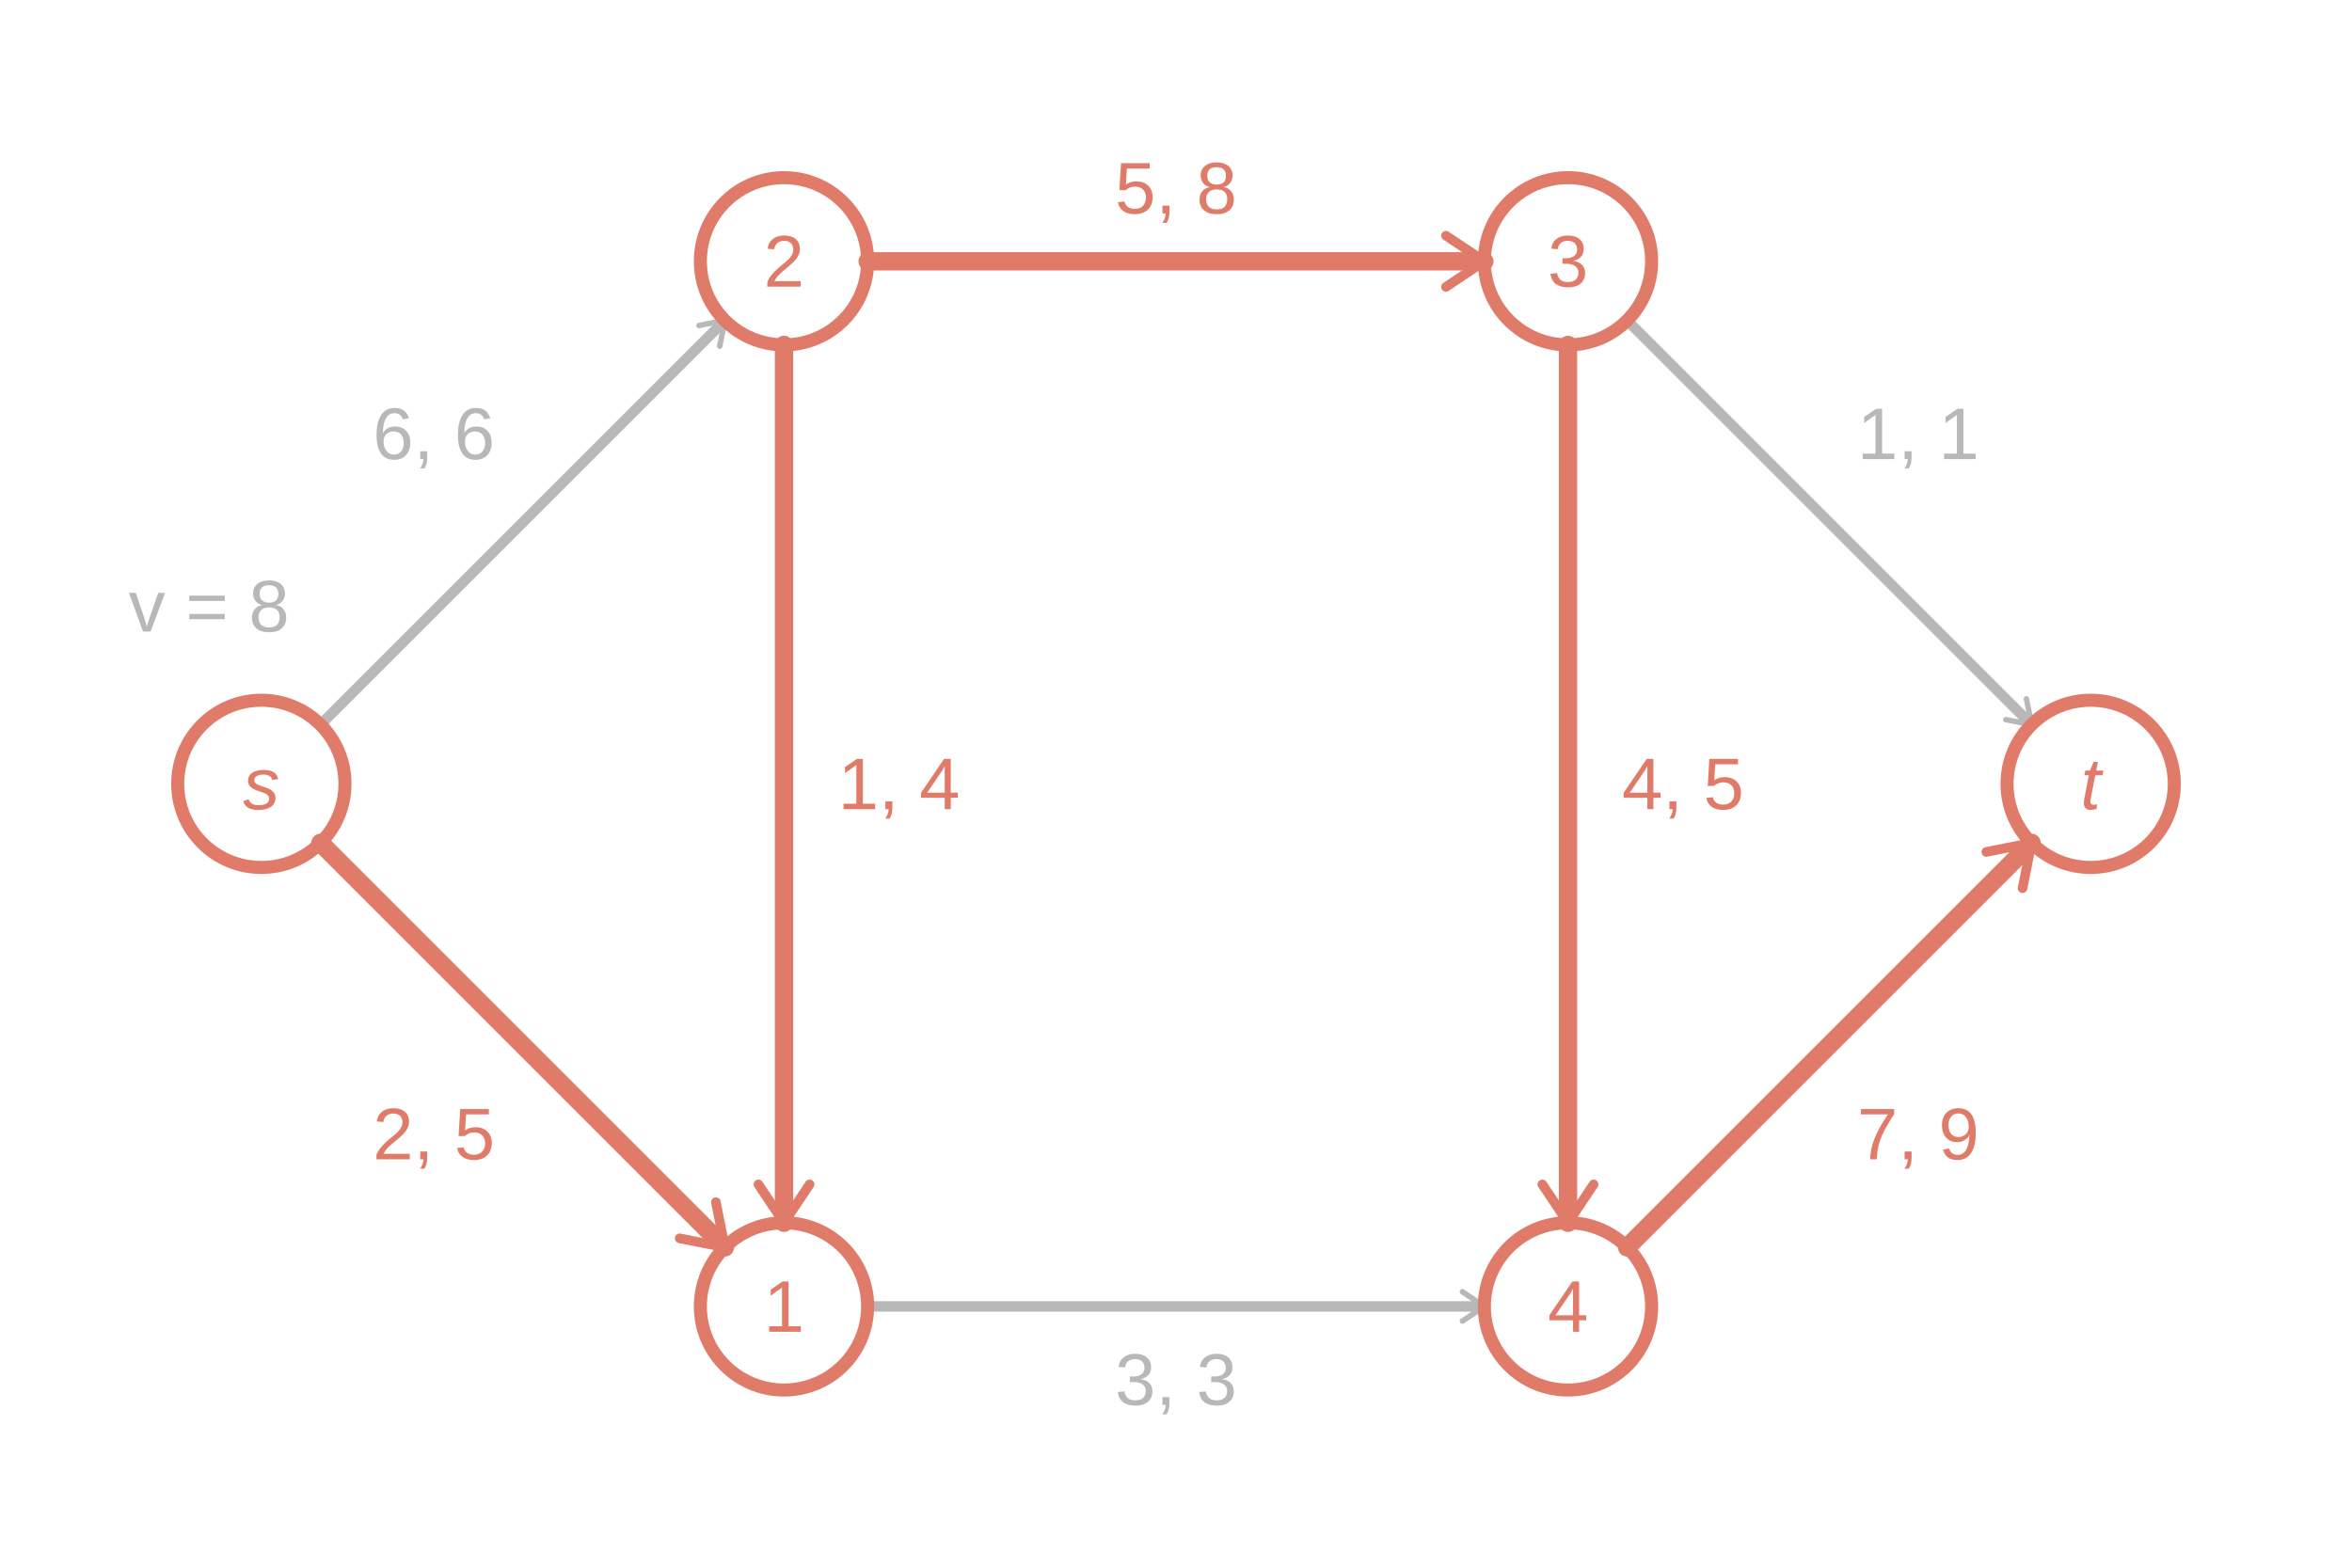
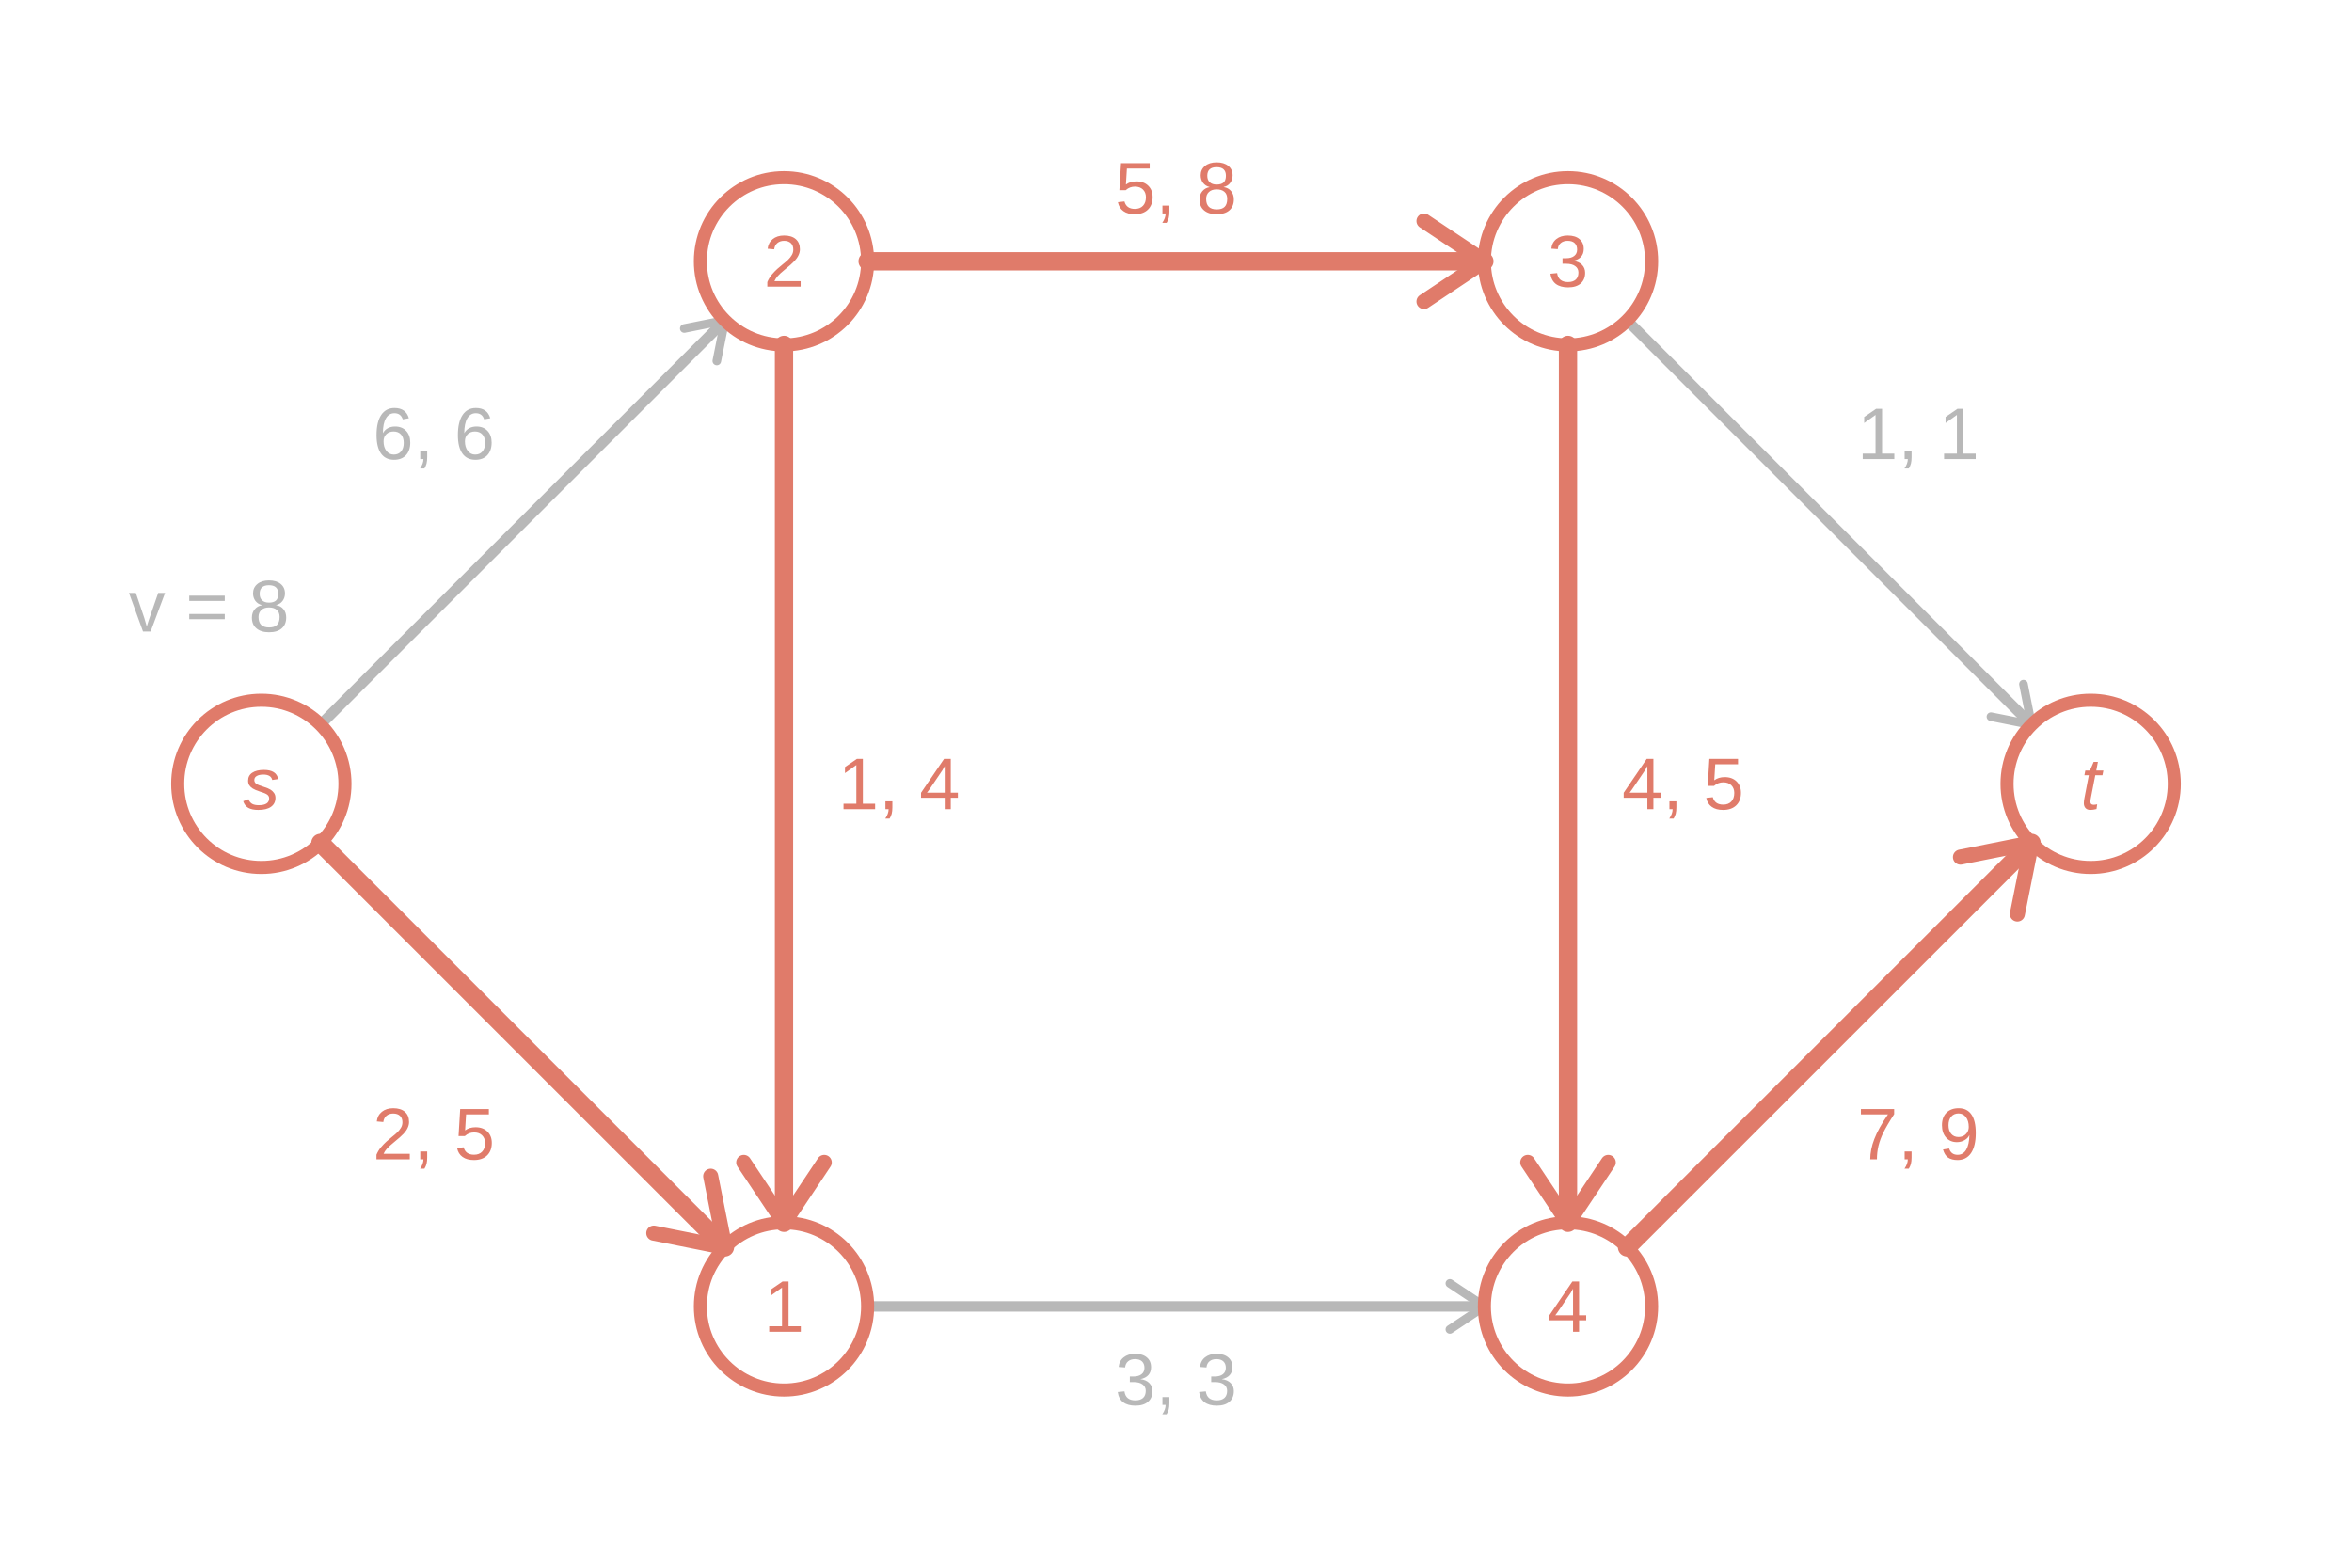
<svg xmlns="http://www.w3.org/2000/svg" width="450" height="300" viewBox="0 0 450 300">
  <style> text{font-family:"Helvetica Neue",Arial,sans-serif;fill:#b8b8b8;text-anchor:middle;dominant-baseline:central} .t{font-size:14px} .ti{font-size:14px;font-style:italic} .th{font-size:14px;font-weight:500} </style>
  <defs>
-     <marker id="arrow" viewBox="0 0 10 10" refX="8" refY="5" markerWidth="3.5" markerHeight="3.5" orient="auto-start-reverse">
+     <marker id="arrow" viewBox="0 0 10 10" refX="8" refY="5" markerWidth="5.5" markerHeight="5.5" orient="auto-start-reverse">
      <path d="M2 1L8 5L2 9" fill="none" stroke="#b8b8b8" stroke-width="1.5" stroke-linecap="round" stroke-linejoin="round" />
    </marker>
-     <marker id="arrowr" viewBox="0 0 10 10" refX="8" refY="5" markerWidth="3.5" markerHeight="3.5" orient="auto-start-reverse">
+     <marker id="arrowr" viewBox="0 0 10 10" refX="8" refY="5" markerWidth="5.5" markerHeight="5.5" orient="auto-start-reverse">
      <path d="M2 1L8 5L2 9" fill="none" stroke="#e07b6a" stroke-width="1.5" stroke-linecap="round" stroke-linejoin="round" />
    </marker>
  </defs>
  <line x1="61.3" y1="138.7" x2="138.7" y2="61.3" stroke="#b8b8b8" stroke-width="2" fill="none" stroke-linecap="round" marker-end="url(#arrow)" />
  <text class="t" x="83" y="83">6, 6</text>
  <line x1="61.3" y1="161.3" x2="138.7" y2="238.7" stroke="#e07b6a" stroke-width="3.5" fill="none" stroke-linecap="round" marker-end="url(#arrowr)" />
  <text class="t" style="fill:#e07b6a" x="83" y="217">2, 5</text>
  <line x1="150.0" y1="66.0" x2="150.0" y2="234.0" stroke="#e07b6a" stroke-width="3.5" fill="none" stroke-linecap="round" marker-end="url(#arrowr)" />
  <text class="t" style="fill:#e07b6a" x="172" y="150">1, 4</text>
  <line x1="166.0" y1="50.0" x2="284.0" y2="50.0" stroke="#e07b6a" stroke-width="3.5" fill="none" stroke-linecap="round" marker-end="url(#arrowr)" />
  <text class="t" style="fill:#e07b6a" x="225" y="36">5, 8</text>
  <line x1="166.0" y1="250.0" x2="284.0" y2="250.0" stroke="#b8b8b8" stroke-width="2" fill="none" stroke-linecap="round" marker-end="url(#arrow)" />
  <text class="t" x="225" y="264">3, 3</text>
  <line x1="300.0" y1="66.0" x2="300.0" y2="234.0" stroke="#e07b6a" stroke-width="3.5" fill="none" stroke-linecap="round" marker-end="url(#arrowr)" />
  <text class="t" style="fill:#e07b6a" x="322" y="150">4, 5</text>
  <line x1="311.3" y1="61.3" x2="388.7" y2="138.7" stroke="#b8b8b8" stroke-width="2" fill="none" stroke-linecap="round" marker-end="url(#arrow)" />
  <text class="t" x="367" y="83">1, 1</text>
  <line x1="311.3" y1="238.7" x2="388.7" y2="161.3" stroke="#e07b6a" stroke-width="3.5" fill="none" stroke-linecap="round" marker-end="url(#arrowr)" />
  <text class="t" style="fill:#e07b6a" x="367" y="217">7, 9</text>
  <circle cx="50" cy="150" r="16" fill="none" stroke="#e07b6a" stroke-width="2.5" />
  <text class="ti" style="fill:#e07b6a" x="50" y="150">s</text>
  <text class="t" x="40" y="116">v = 8</text>
  <circle cx="150" cy="50" r="16" fill="none" stroke="#e07b6a" stroke-width="2.5" />
  <text class="t" style="fill:#e07b6a" x="150" y="50">2</text>
  <circle cx="150" cy="250" r="16" fill="none" stroke="#e07b6a" stroke-width="2.5" />
  <text class="t" style="fill:#e07b6a" x="150" y="250">1</text>
  <circle cx="300" cy="50" r="16" fill="none" stroke="#e07b6a" stroke-width="2.5" />
  <text class="t" style="fill:#e07b6a" x="300" y="50">3</text>
  <circle cx="300" cy="250" r="16" fill="none" stroke="#e07b6a" stroke-width="2.5" />
  <text class="t" style="fill:#e07b6a" x="300" y="250">4</text>
  <circle cx="400" cy="150" r="16" fill="none" stroke="#e07b6a" stroke-width="2.5" />
  <text class="ti" style="fill:#e07b6a" x="400" y="150">t</text>
</svg>
